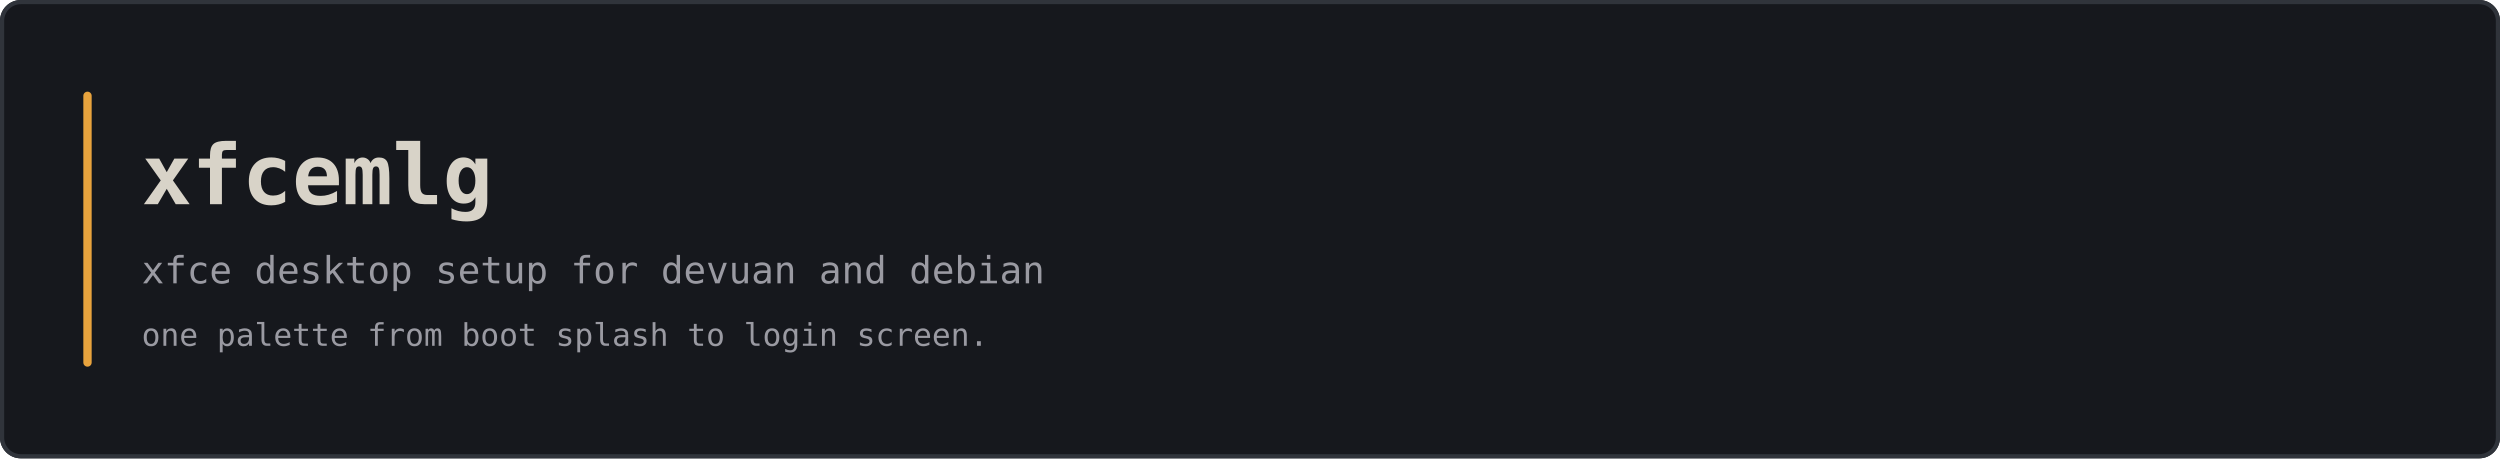
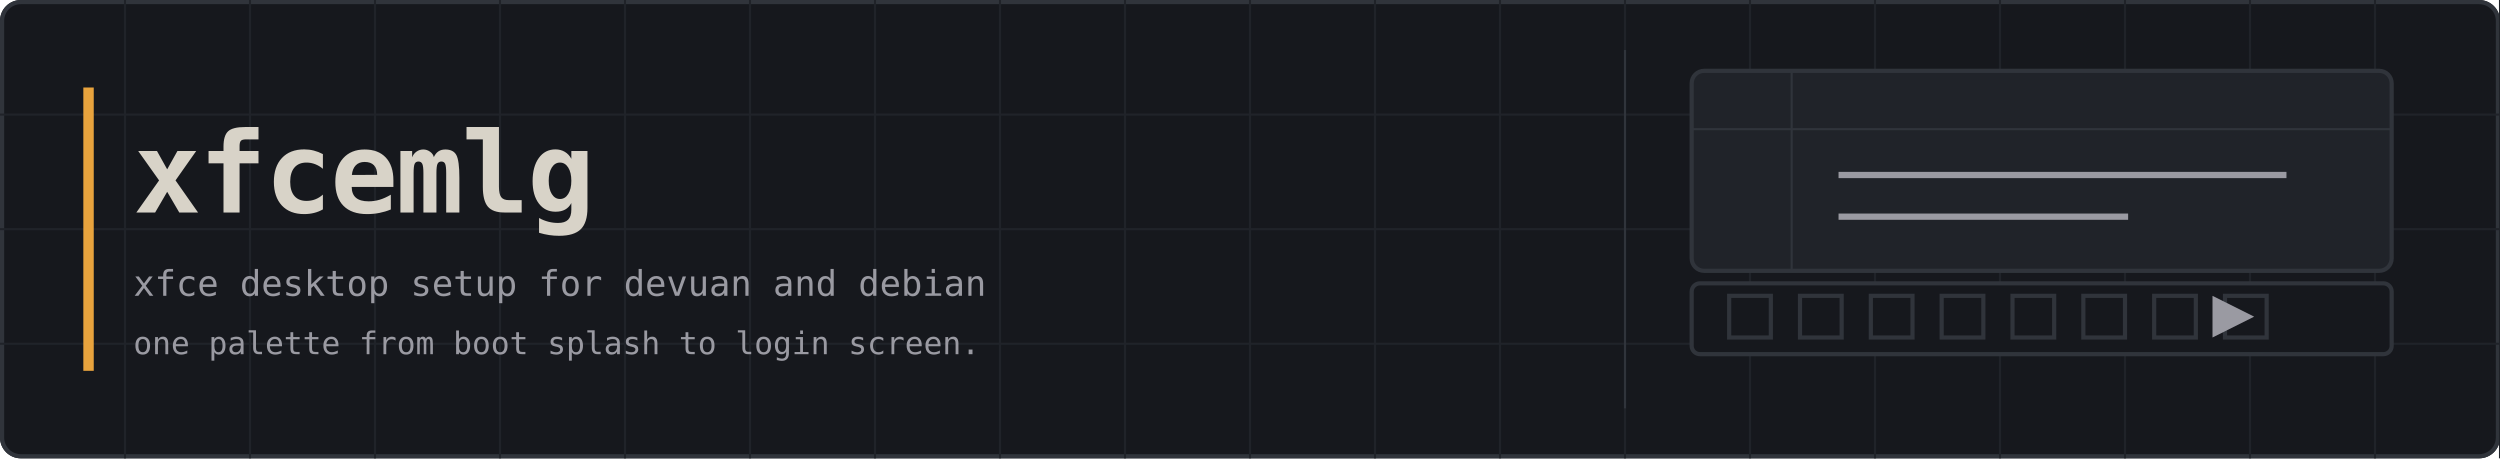
<svg xmlns="http://www.w3.org/2000/svg" width="1200" height="220" viewBox="0 0 1200 220" role="img" aria-label="xfcemlg in graphite and amber">
  <rect width="1200" height="220" rx="10" fill="#16181D" />
  <rect x="1" y="1" width="1198" height="218" rx="9" fill="none" stroke="#30343B" stroke-width="2" />
-   <rect x="40" y="44" width="4" height="132" rx="2" fill="#E8A33D" />
-   <text x="68" y="98" font-family="ui-monospace,SFMono-Regular,Menlo,Consolas,monospace" font-size="40" font-weight="700" fill="#D8D3C8">xfcemlg</text>
-   <text x="68" y="136" font-family="ui-monospace,SFMono-Regular,Menlo,Consolas,monospace" font-size="18" fill="#9A9AA2">xfce desktop setup for devuan and debian</text>
-   <text x="68" y="166" font-family="ui-monospace,SFMono-Regular,Menlo,Consolas,monospace" font-size="15" fill="#9A9AA2">one palette from boot splash to login screen.</text>
+   <g stroke="#202329" stroke-width="1">
+     <path d="M60 0V220" />
+     <path d="M120 0V220" />
+     <path d="M180 0V220" />
+     <path d="M240 0V220" />
+     <path d="M300 0V220" />
+     <path d="M360 0V220" />
+     <path d="M420 0V220" />
+     <path d="M480 0V220" />
+     <path d="M540 0V220" />
+     <path d="M600 0V220" />
+     <path d="M660 0V220" />
+     <path d="M720 0V220" />
+     <path d="M780 0V220" />
+     <path d="M840 0V220" />
+     <path d="M900 0V220" />
+     <path d="M960 0V220" />
+     <path d="M1020 0V220" />
+     <path d="M1080 0V220" />
+     <path d="M1140 0V220" />
+     <path d="M1200 0V220" />
+     <path d="M0 55H1200" />
+     <path d="M0 110H1200" />
+     <path d="M0 165H1200" />
+   </g>
+   <path d="M780 24V196" stroke="#30343B" stroke-width="1" />
+   <g stroke-linecap="square" stroke-linejoin="miter">
+     <rect x="812" y="34" width="336" height="96" rx="6" fill="#202329" stroke="#30343B" stroke-width="2" />
+     <path d="M812 62H1148M860 34V130" stroke="#30343B" stroke-width="1" />
+     <rect x="812" y="136" width="336" height="34" rx="4" fill="#16181D" stroke="#30343B" stroke-width="2" />
+     <rect x="830" y="142" width="20" height="20" fill="none" stroke="#30343B" stroke-width="2" />
+     <rect x="864" y="142" width="20" height="20" fill="none" stroke="#30343B" stroke-width="2" />
+     <rect x="898" y="142" width="20" height="20" fill="none" stroke="#30343B" stroke-width="2" />
+     <rect x="932" y="142" width="20" height="20" fill="none" stroke="#30343B" stroke-width="2" />
+     <rect x="966" y="142" width="20" height="20" fill="none" stroke="#30343B" stroke-width="2" />
+     <rect x="1000" y="142" width="20" height="20" fill="none" stroke="#30343B" stroke-width="2" />
+     <rect x="1034" y="142" width="20" height="20" fill="none" stroke="#30343B" stroke-width="2" />
+     <rect x="1068" y="142" width="20" height="20" fill="none" stroke="#30343B" stroke-width="2" />
+     <path d="M1062 142L1082 152L1062 162Z" fill="#9A9AA2" />
+     <path d="M884 84H1096M884 104H1020" stroke="#9A9AA2" stroke-width="3" />
+   </g>
+   <rect x="40" y="42" width="5" height="136" fill="#E8A33D" />
+   <text x="64" y="102" font-family="ui-monospace,SFMono-Regular,Menlo,Consolas,monospace" font-size="54" font-weight="700" letter-spacing="-1" fill="#D8D3C8">xfcemlg</text>
+   <text x="64" y="142" font-family="ui-monospace,SFMono-Regular,Menlo,Consolas,monospace" font-size="17" fill="#9A9AA2">xfce desktop setup for devuan and debian</text>
+   <text x="64" y="170" font-family="ui-monospace,SFMono-Regular,Menlo,Consolas,monospace" font-size="15" fill="#9A9AA2">one palette from boot splash to login screen.</text>
</svg>
